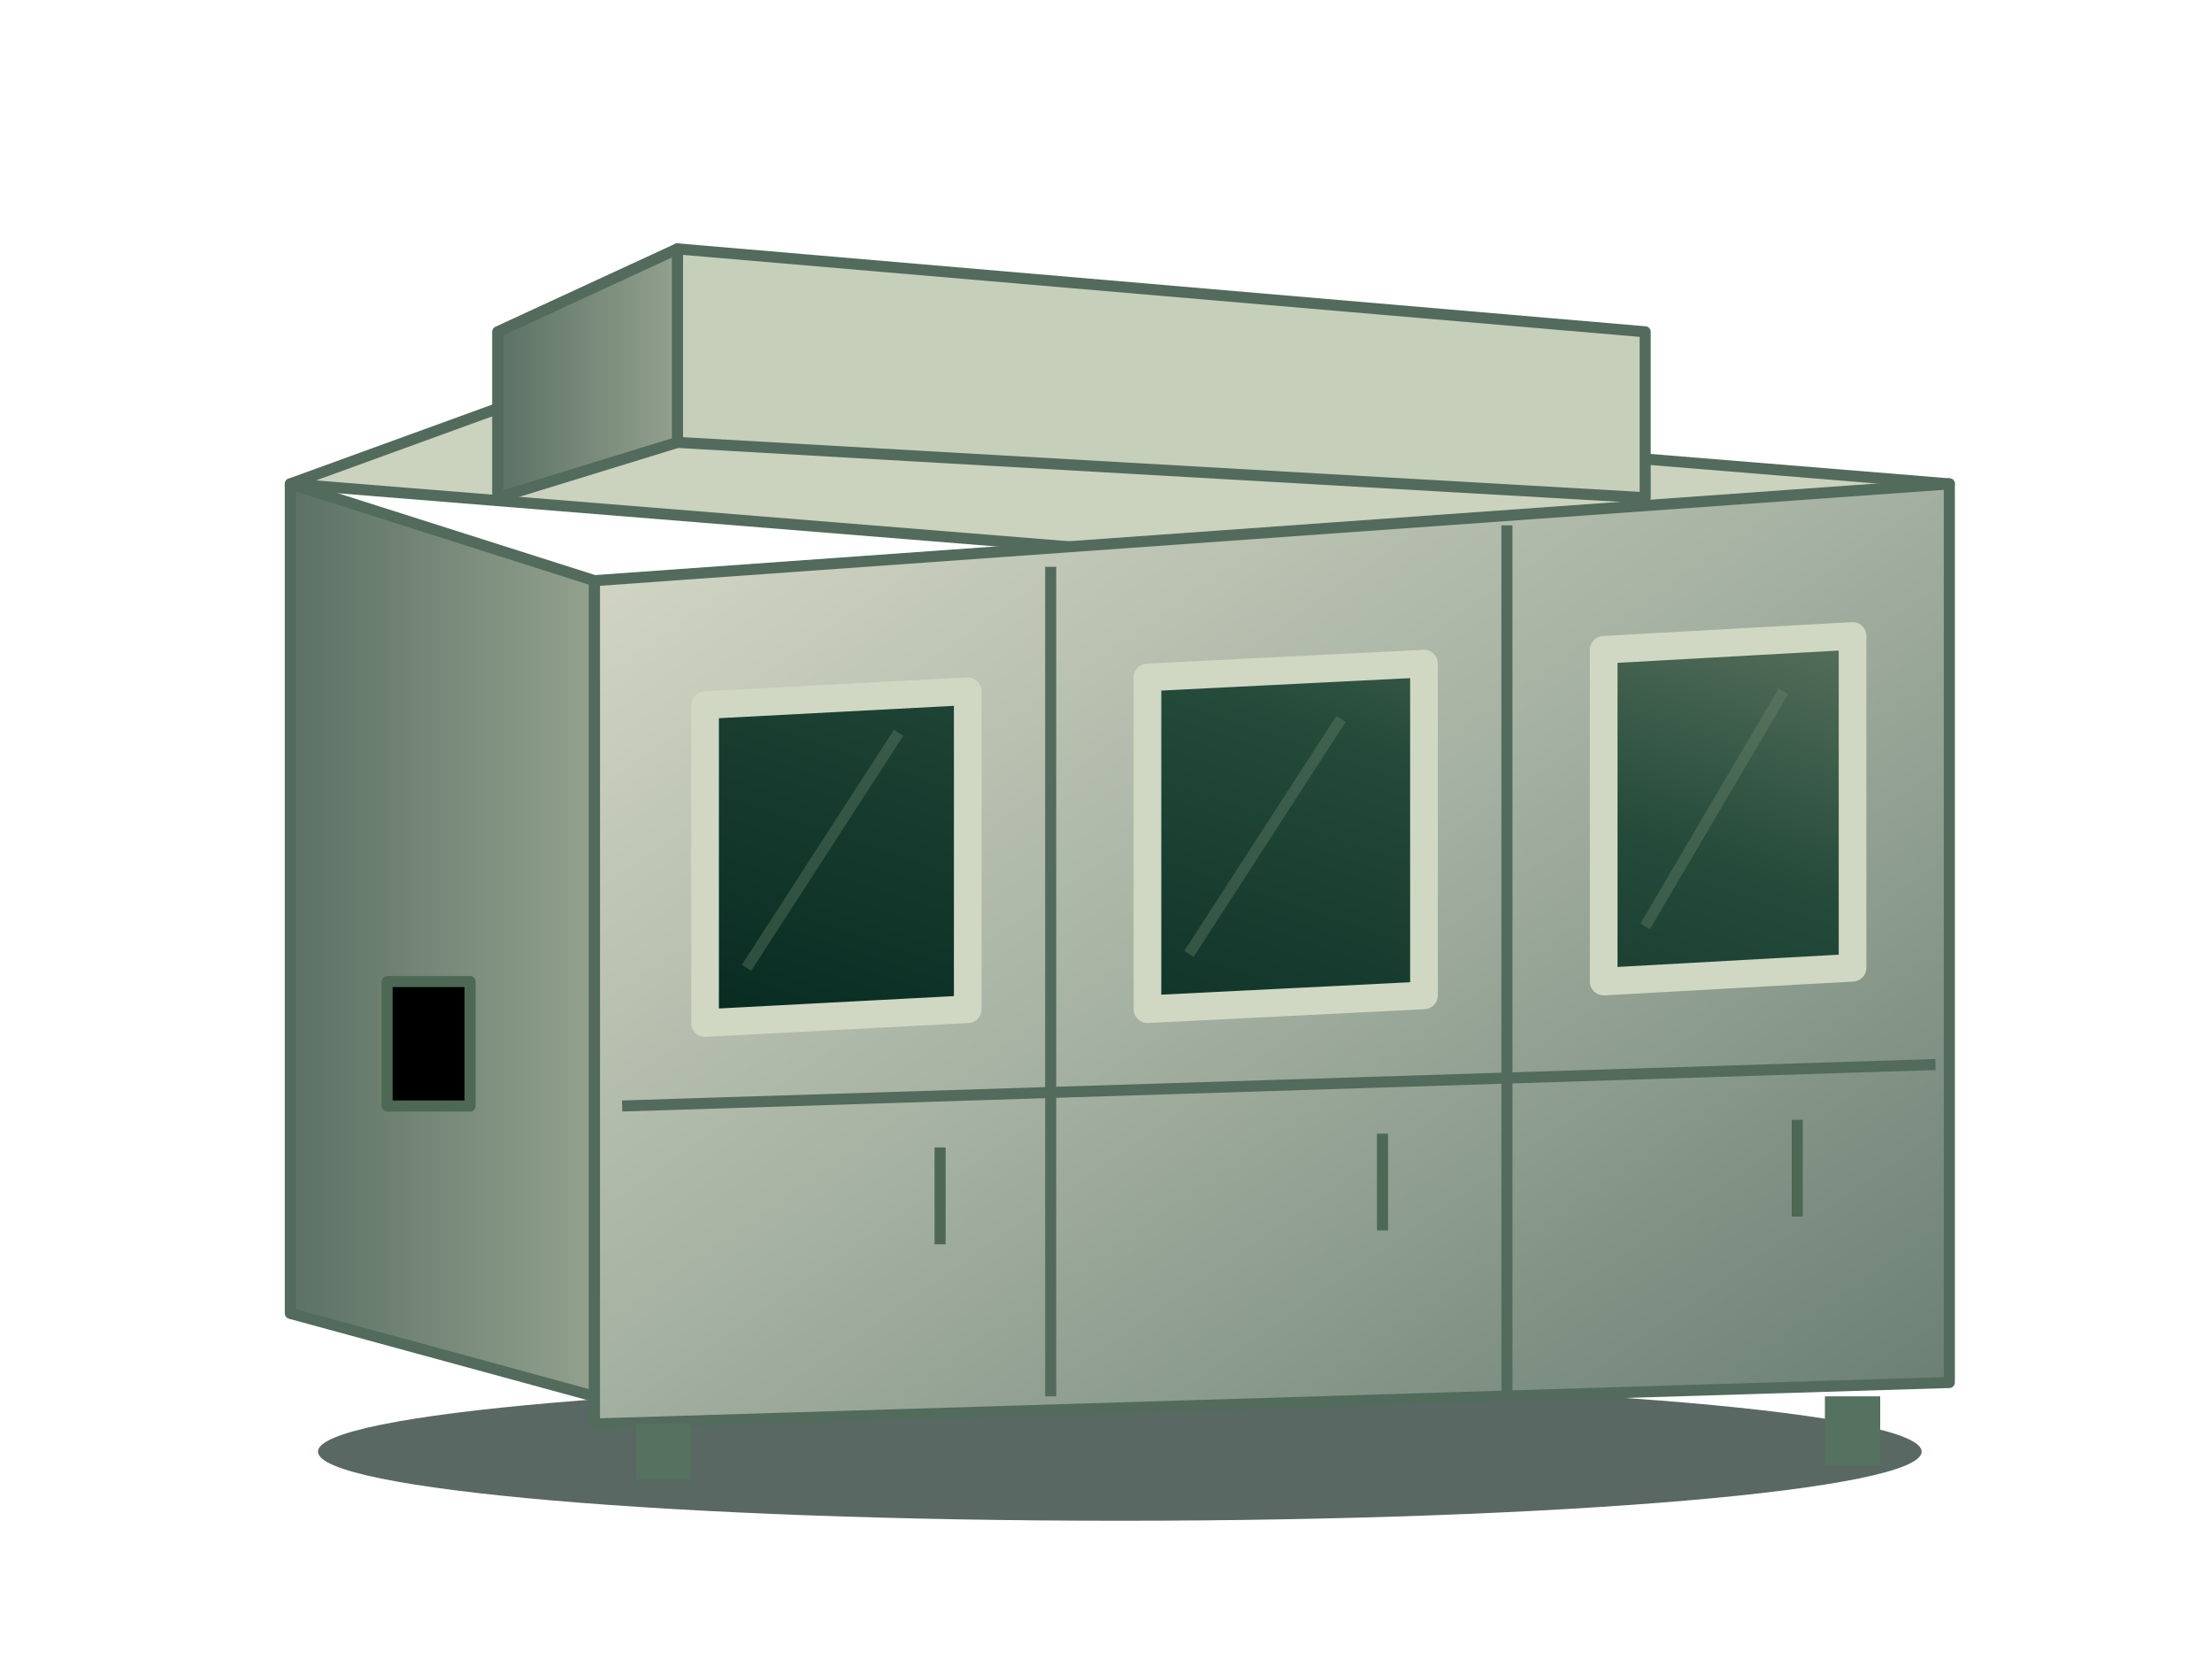
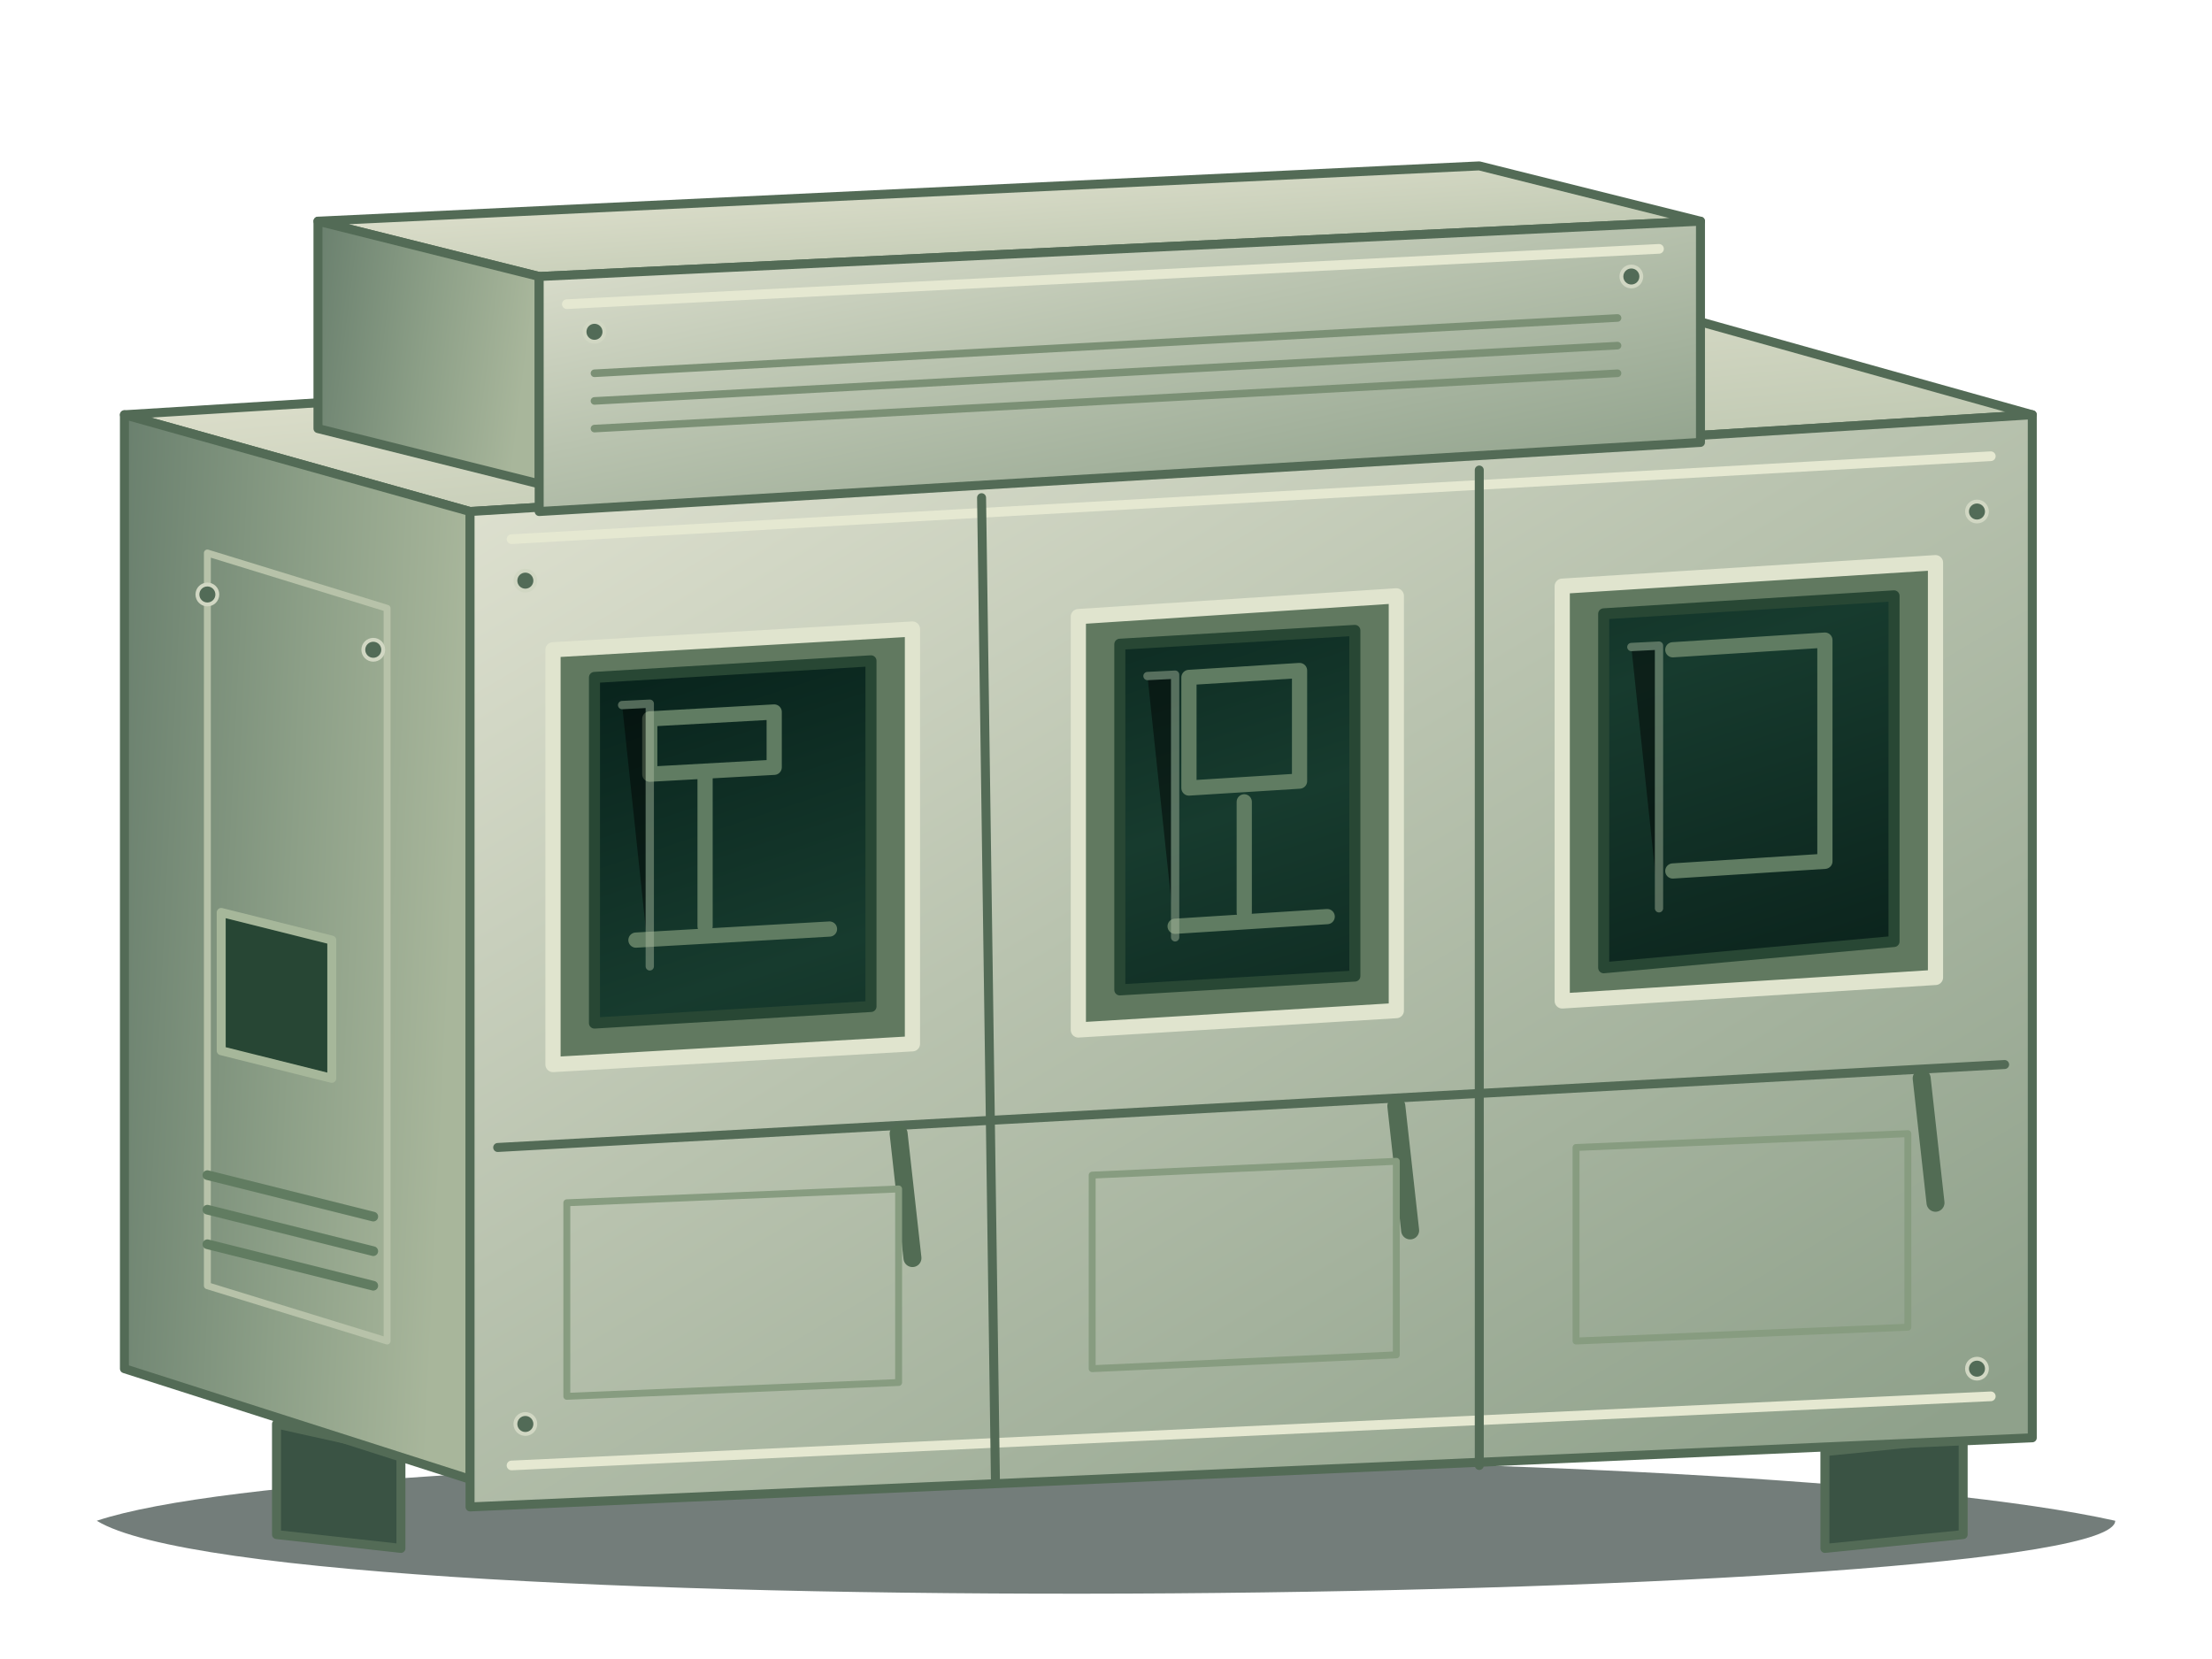
<svg xmlns="http://www.w3.org/2000/svg" viewBox="0 0 160 120" role="img" aria-labelledby="title">
  <defs>
-     <linearGradient id="metal" x1="0" y1="0" x2="1" y2="1">
-       <stop stop-color="#d6d8c6" />
-       <stop offset=".48" stop-color="#a5b1a2" />
-       <stop offset="1" stop-color="#697e72" />
+     <linearGradient id="shell" x1="0" y1="0" x2=".85" y2="1">
+       <stop stop-color="#e1e3d2" />
+       <stop offset=".46" stop-color="#b9c3af" />
+       <stop offset="1" stop-color="#8fa18b" />
    </linearGradient>
-     <linearGradient id="side" x1="0" y1="0" x2="1" y2="0">
-       <stop stop-color="#5b7165" />
-       <stop offset="1" stop-color="#93a18e" />
+     <linearGradient id="side" x1="0" y1="0" x2="1" y2=".15">
+       <stop stop-color="#6a806e" />
+       <stop offset=".54" stop-color="#8c9f87" />
+       <stop offset="1" stop-color="#a8b69b" />
    </linearGradient>
-     <linearGradient id="glass" x1="0" y1="1" x2="1" y2="0">
-       <stop stop-color="#072b21" />
-       <stop offset=".65" stop-color="#244a3a" />
-       <stop offset="1" stop-color="#55705b" />
+     <linearGradient id="top" x1="0" y1="0" x2="1" y2="1">
+       <stop stop-color="#e8e7d5" />
+       <stop offset="1" stop-color="#b4c0a8" />
+     </linearGradient>
+     <linearGradient id="glass" x1="0" y1="0" x2="1" y2="1">
+       <stop stop-color="#051e18" />
+       <stop offset=".5" stop-color="#173b2e" />
+       <stop offset="1" stop-color="#091f19" />
+     </linearGradient>
+     <linearGradient id="steel" x1="0" y1="0" x2="1" y2="0">
+       <stop stop-color="#6b8171" />
+       <stop offset=".25" stop-color="#c7cfb9" />
+       <stop offset=".48" stop-color="#e2e5d2" />
+       <stop offset=".7" stop-color="#a2b29a" />
+       <stop offset="1" stop-color="#647e6a" />
+     </linearGradient>
+     <linearGradient id="recess" x1="0" y1="0" x2="0" y2="1">
+       <stop stop-color="#254234" />
+       <stop offset="1" stop-color="#647b61" />
    </linearGradient>
  </defs>
-   <ellipse cx="81" cy="105" rx="58" ry="5" fill="#00170f" opacity=".65" />
-   <g stroke="#526b5c" stroke-width=".8" stroke-linejoin="round">
-     <path d="M21 35 43 27 141 35 120 43Z" fill="#cbd2bd" />
-     <path d="M21 35 43 42V101L21 95Z" fill="url(#side)" />
-     <path d="M43 42 141 35V100L43 103Z" fill="url(#metal)" />
-     <path d="M49 18 119 24V36L49 32Z" fill="#c6cfba" />
-     <path d="M36 24 49 18V32L36 36Z" fill="url(#side)" />
-     <path d="M76 41v60m33-63v63M45 80l95-3" fill="none" />
-     <path d="M51 51 70 50v23l-19 1Z M83 49l20-1v24l-20 1Z M116 47l18-1v24l-18 1Z" fill="url(#glass)" stroke="#d0d8c3" stroke-width="2" />
-     <path d="m54 70 11-17m21 16 11-17m22 15 10-17" stroke="#718a70" opacity=".35" />
-     <path d="M68 83v7m32-8v7m30-8v7M28 71h6v9h-6Z" stroke="#4d6855" />
-     <path d="M48 103v4m86-6v5" stroke="#557160" stroke-width="4" />
+   <g stroke="#536b56" stroke-width=".65" stroke-linecap="round" stroke-linejoin="round">
+     <path d="M7 110c18-6 119-6 146 0 0 6-133 8-146 0" fill="#00130d" stroke="none" opacity=".55" />
+     <path d="m20 103 9 2v7l-9-1Zm112 2 10-1v7l-10 1Z" fill="#3a5344" />
+     <path d="M9 30 122 23l25 7-113 7Z" fill="url(#top)" />
+     <path d="M9 30 34 37v70l-25-8Z" fill="url(#side)" />
+     <path d="m34 37 113-7v74l-113 5Z" fill="url(#shell)" />
+     <path d="m23 16 84-4 16 4-84 4Z" fill="url(#top)" />
+     <path d="m23 16 16 4v15l-16-4Z" fill="url(#side)" />
+     <path d="m39 20 84-4v16l-84 5Z" fill="url(#shell)" />
+     <path d="m41 22 79-4M37 39l107-6M37 106l107-5" stroke="#e5e8d1" stroke-width=".7" />
+     <path d="m43 27 74-4m-74 6 74-4m-74 6 74-4" stroke="#7b9075" stroke-width=".55" />
+     <path d="m15 40 13 4v53l-13-4Z" fill="none" stroke="#b7c2a9" stroke-width=".5" />
+     <path d="m71 36 1 71m35-73v72M36 83l109-6" fill="none" />
+     <path d="m40 47 26-1.5v30L40 77Zm38-2.4 23-1.5v30L78 74.5Zm35-2.2 27-1.7v30l-27 1.7Z" fill="#617960" stroke="#e0e4ce" stroke-width="1.1" />
+     <path d="m43 49 20-1.2v25L43 74Zm38-2.4 17-1v25l-17 1Zm35-2.2 21-1.3v25L116 70Z" fill="url(#glass)" stroke="#284734" stroke-width=".8" />
+     <path d="m47 52 9-.5v4l-9 .5Zm4 4v11m-5 1 14-.8M86 49l8-.5v8l-8 .5Zm4 9v8m-5 1 11-.7M121 47l11-.7v16l-11 .7" fill="none" stroke="#607c62" stroke-width="1.1" />
+     <path d="m45 51 2-.1v19m36-21 2-.1v19m33-21 2-.1v19" stroke="#acbca2" stroke-width=".6" opacity=".45" />
+     <path d="m65 82 1 9m35-11 1 9m37-11 1 9" stroke="#526c54" stroke-width="1.3" />
+     <path d="m41 87 24-1v14l-24 1Zm38-2 22-1v14l-22 1Zm35-2 24-1v14l-24 1Z" fill="none" stroke="#879c80" stroke-width=".5" />
+     <path d="m16 66 8 2v10l-8-2Z" fill="#274634" stroke="#a6b79a" />
+     <path d="m15 85 12 3m-12-.5 12 3m-12-.5 12 3" stroke="#617c61" stroke-width=".7" />
+     <path d="M37.28 42a0.72 0.72 0 1 0 1.44 0a0.72 0.72 0 1 0 -1.44 0" fill="#526b57" stroke="#d1d7c3" stroke-width=".28" />
+     <path d="M142.28 37a0.72 0.72 0 1 0 1.44 0a0.72 0.72 0 1 0 -1.44 0" fill="#526b57" stroke="#d1d7c3" stroke-width=".28" />
+     <path d="M37.28 103a0.72 0.72 0 1 0 1.44 0a0.72 0.72 0 1 0 -1.44 0" fill="#526b57" stroke="#d1d7c3" stroke-width=".28" />
+     <path d="M142.28 99a0.72 0.72 0 1 0 1.44 0a0.72 0.72 0 1 0 -1.44 0" fill="#526b57" stroke="#d1d7c3" stroke-width=".28" />
+     <path d="M42.28 24a0.72 0.72 0 1 0 1.44 0a0.72 0.72 0 1 0 -1.44 0" fill="#526b57" stroke="#d1d7c3" stroke-width=".28" />
+     <path d="M117.28 20a0.72 0.72 0 1 0 1.44 0a0.72 0.72 0 1 0 -1.44 0" fill="#526b57" stroke="#d1d7c3" stroke-width=".28" />
+     <path d="M14.28 43a0.72 0.72 0 1 0 1.44 0a0.72 0.72 0 1 0 -1.44 0" fill="#526b57" stroke="#d1d7c3" stroke-width=".28" />
+     <path d="M26.28 47a0.72 0.72 0 1 0 1.44 0a0.72 0.72 0 1 0 -1.44 0" fill="#526b57" stroke="#d1d7c3" stroke-width=".28" />
  </g>
</svg>
